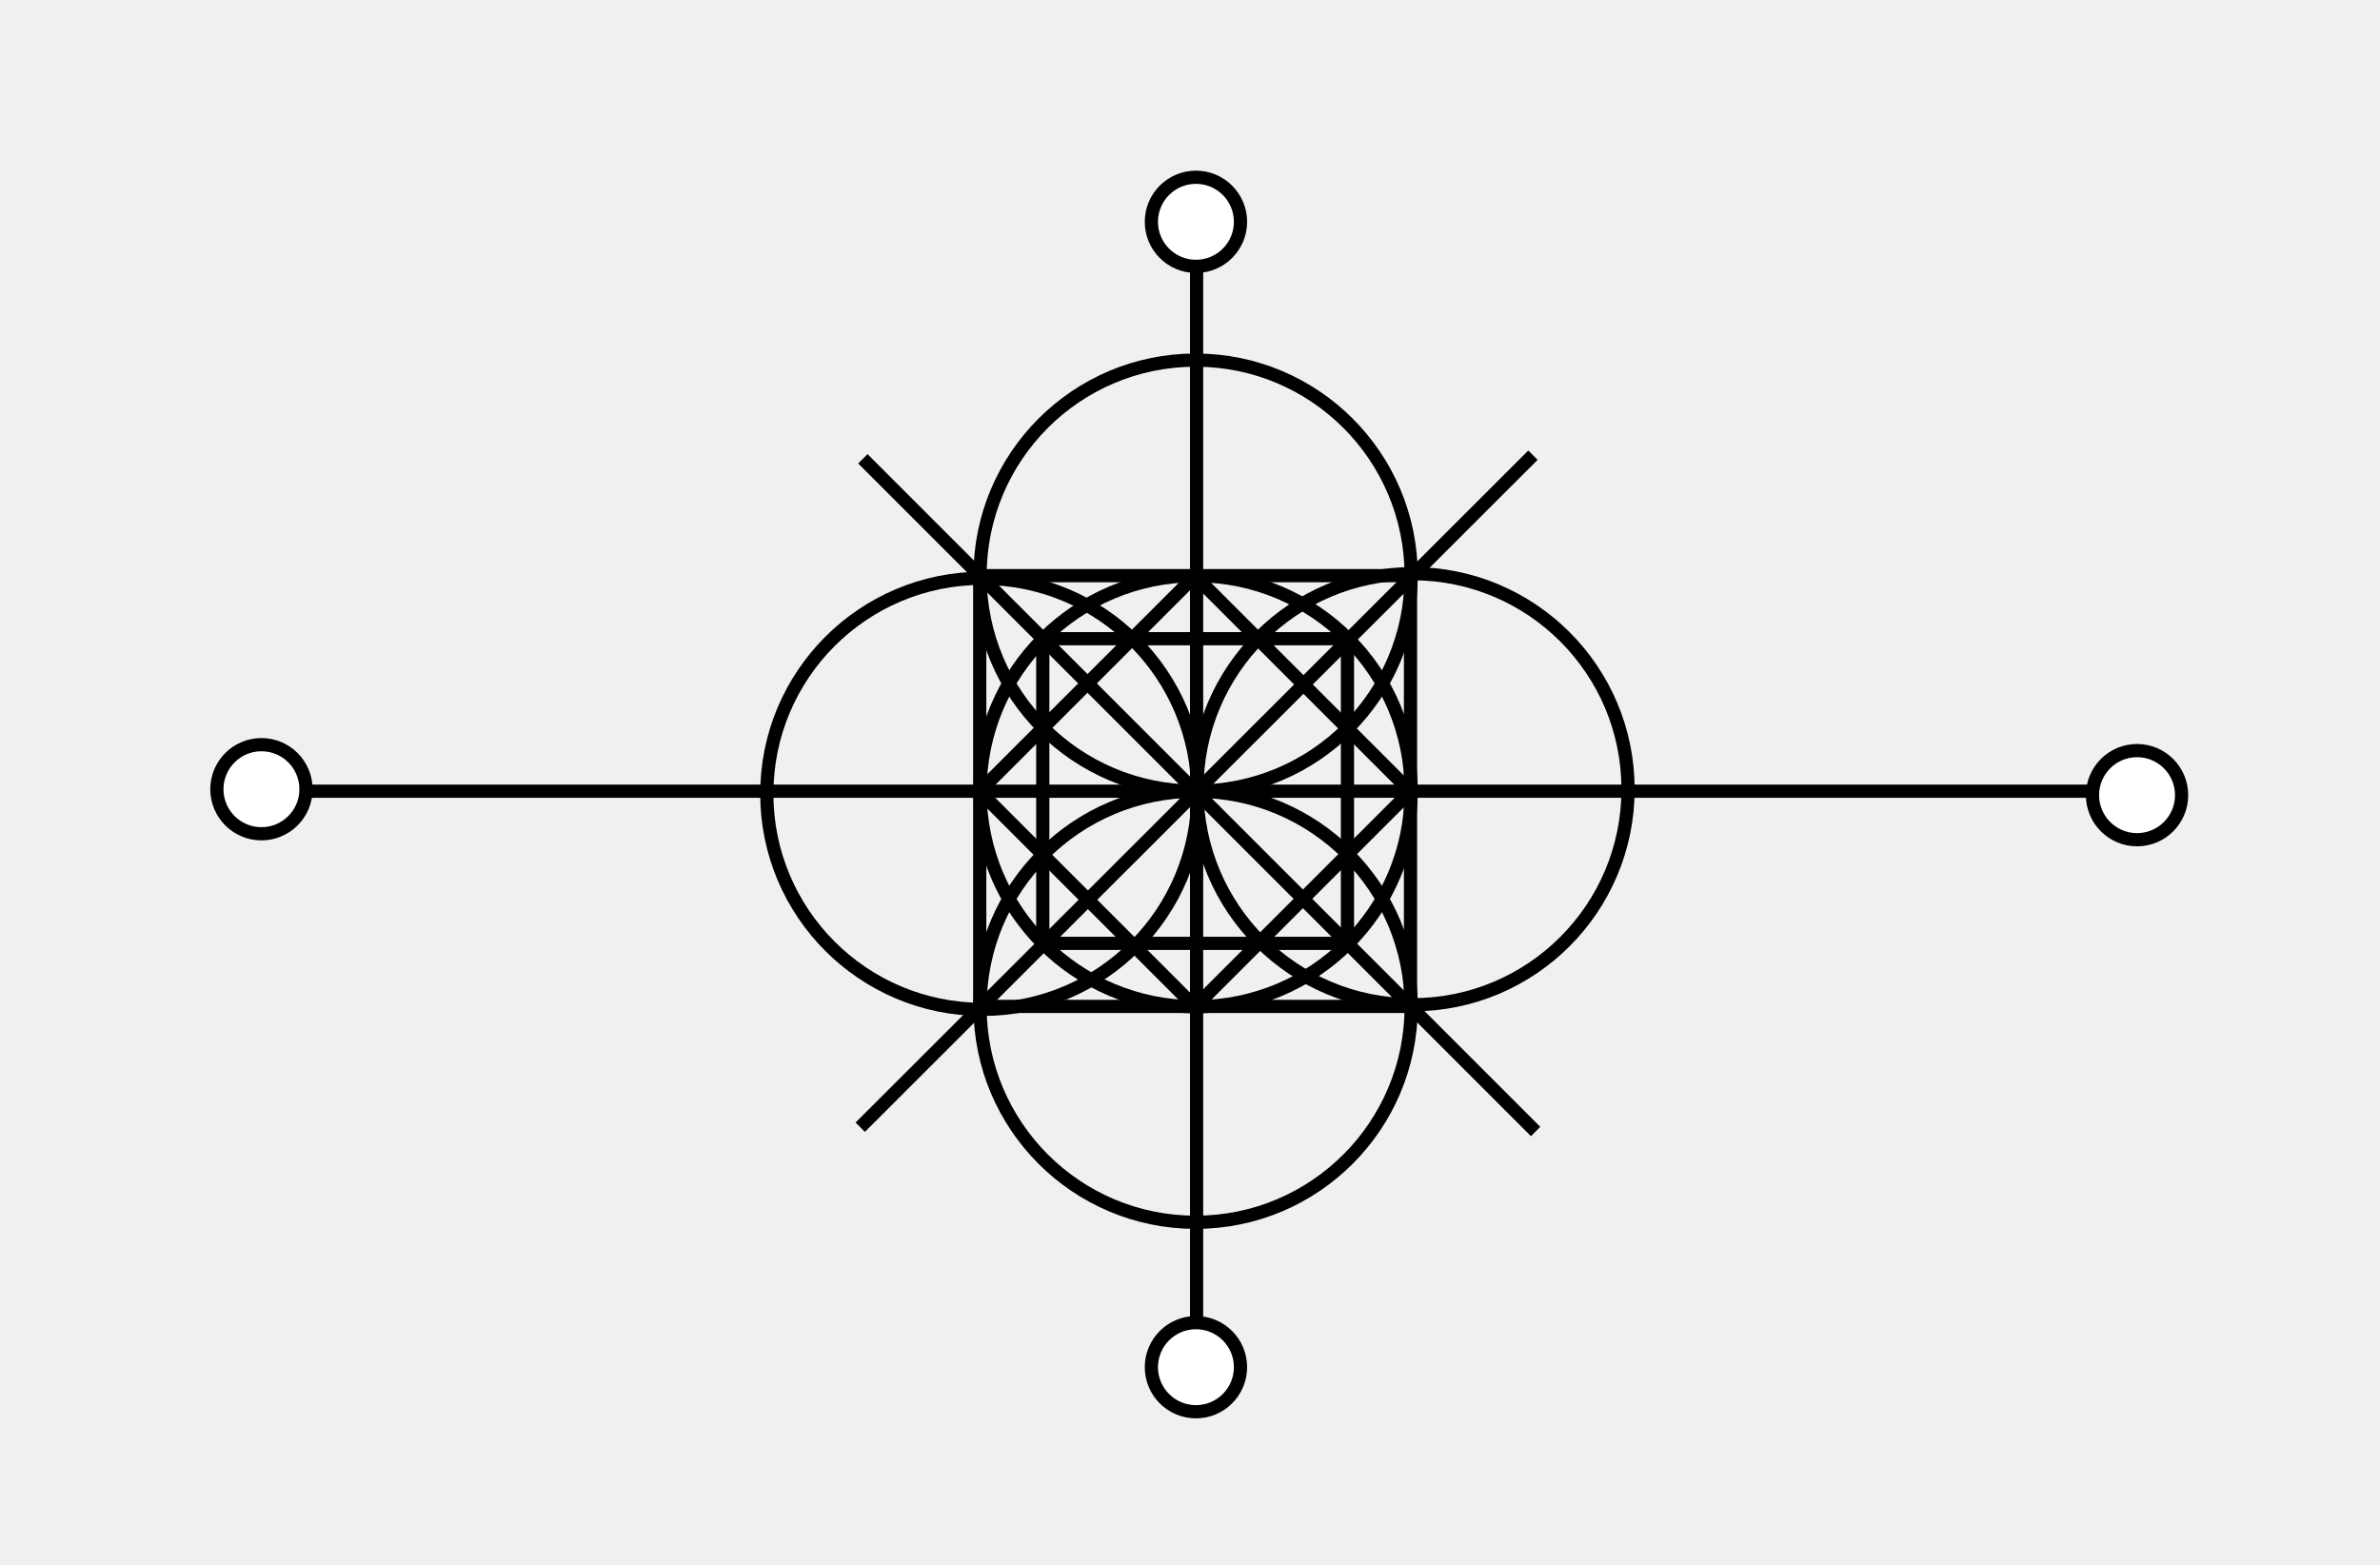
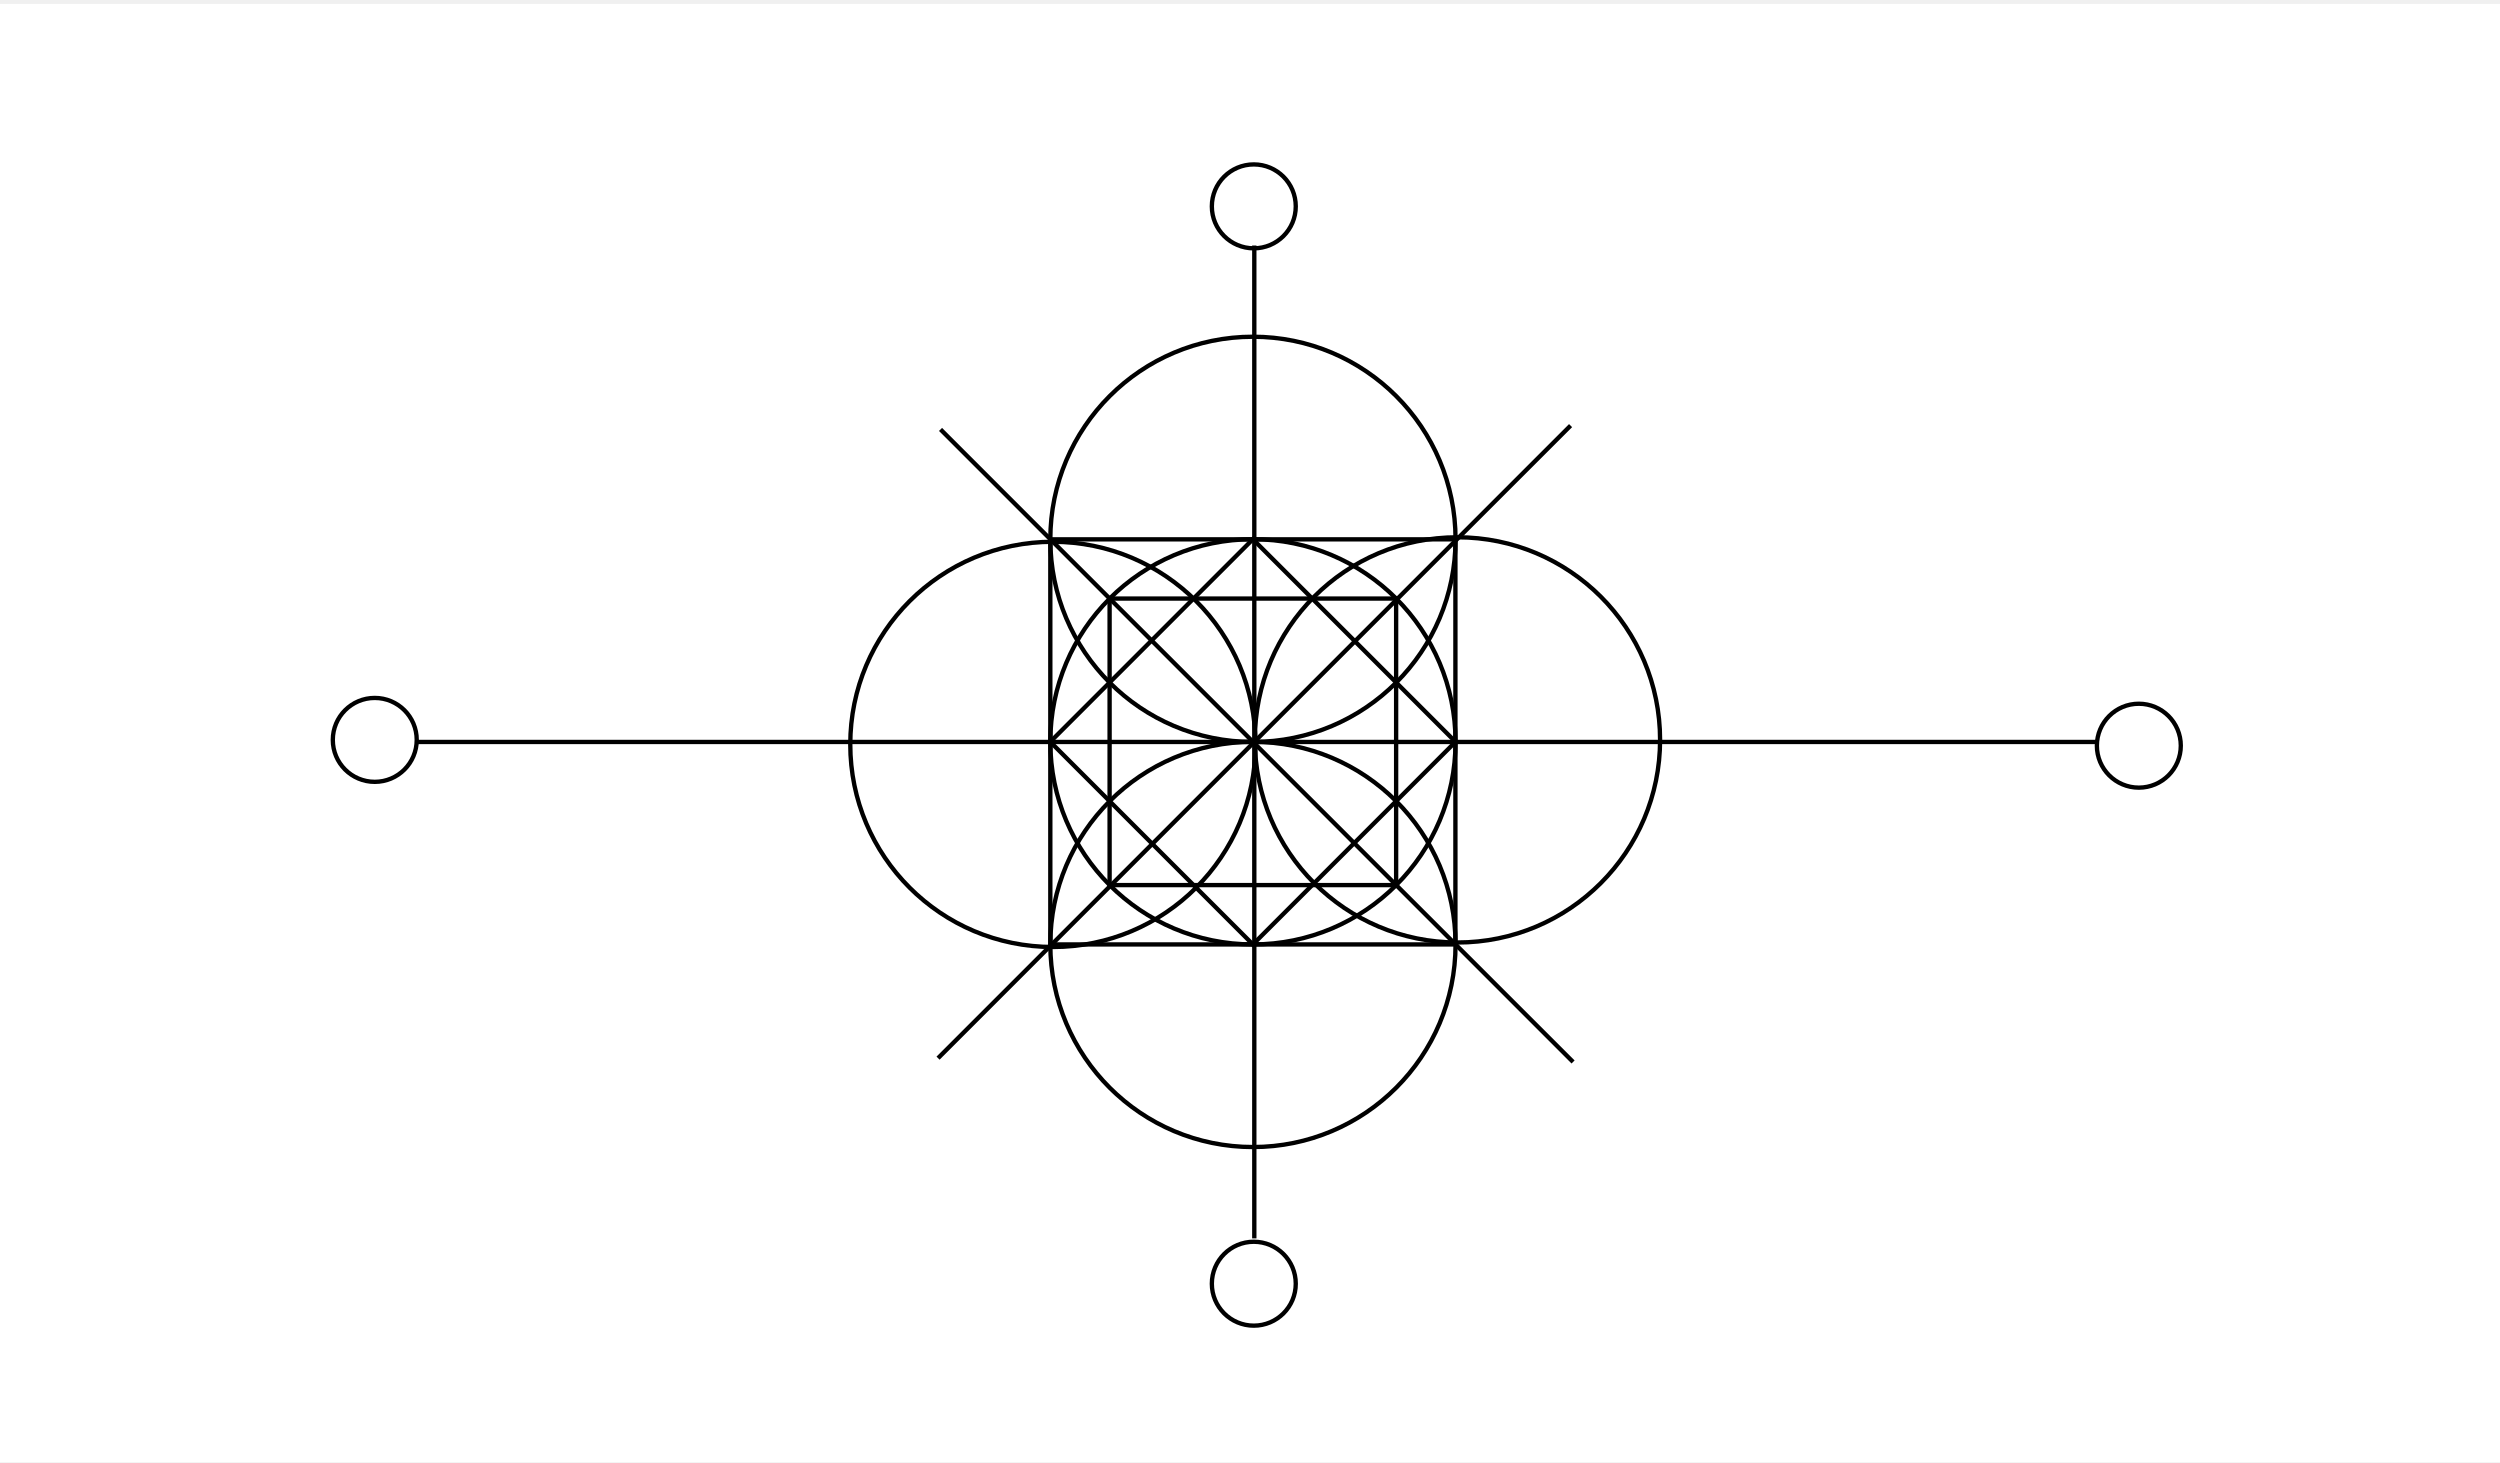
- <svg xmlns="http://www.w3.org/2000/svg" version="1.1" id="Layer_1" x="0px" y="0px" viewBox="-96 237.9 721 474" enable-background="new -96 237.9 721 474" xml:space="preserve">
+ <svg xmlns="http://www.w3.org/2000/svg" viewBox="0 0 2304.23 1347.73">
+   <g id="solid_BG" data-name="solid BG">
+     <rect y="3.6" width="2304.23" height="1344.13" style="fill:#fff" />
+   </g>
  <g id="pattern">
-     <rect x="200.8" y="412.3" fill="none" stroke="#000000" stroke-width="4" stroke-miterlimit="10" width="130.5" height="130.5" />
-     <line fill="none" stroke="#000000" stroke-width="4" stroke-miterlimit="10" x1="164.6" y1="579.4" x2="368.4" y2="375.8" />
-     <line fill="none" stroke="#000000" stroke-width="4" stroke-miterlimit="10" x1="165.4" y1="376.9" x2="369.2" y2="580.7" />
-     <line fill="none" stroke="#000000" stroke-width="4" stroke-miterlimit="10" x1="538.3" y1="477.6" x2="-3.3" y2="477.6" />
-     <line fill="none" stroke="#000000" stroke-width="4" stroke-miterlimit="10" x1="266.5" y1="637.5" x2="266.5" y2="317.6" />
-     <circle fill="none" stroke="#000000" stroke-width="4" stroke-miterlimit="10" cx="266.2" cy="477.6" r="65.3" />
-     <circle fill="none" stroke="#000000" stroke-width="4" stroke-miterlimit="10" cx="266.2" cy="412.3" r="65.3" />
-     <circle fill="none" stroke="#000000" stroke-width="4" stroke-miterlimit="10" cx="266.2" cy="542.9" r="65.3" />
-     <circle fill="none" stroke="#000000" stroke-width="4" stroke-miterlimit="10" cx="331.9" cy="477" r="65.3" />
-     <circle fill="none" stroke="#000000" stroke-width="4" stroke-miterlimit="10" cx="201.6" cy="478.4" r="65.3" />
-     <rect x="219.9" y="431.4" fill="none" stroke="#000000" stroke-width="4" stroke-miterlimit="10" width="92.3" height="92.3" />
-     <rect x="219.9" y="431.5" transform="matrix(0.7071 0.7071 -0.7071 0.7071 415.6237 -48.2098)" fill="none" stroke="#000000" stroke-width="4" stroke-miterlimit="10" width="92.3" height="92.3" />
-     <circle fill="#FFFFFF" stroke="#000000" stroke-width="4" stroke-miterlimit="10" cx="-16.8" cy="477" r="13.5" />
-     <circle fill="#FFFFFF" stroke="#000000" stroke-width="4" stroke-miterlimit="10" cx="551.4" cy="478.8" r="13.5" />
-     <circle fill="#FFFFFF" stroke="#000000" stroke-width="4" stroke-miterlimit="10" cx="266.3" cy="305.1" r="13.5" />
-     <circle fill="#FFFFFF" stroke="#000000" stroke-width="4" stroke-miterlimit="10" cx="266.3" cy="652.1" r="13.5" />
+     <rect x="968.07" y="497.11" width="373.37" height="373.37" style="fill:none;stroke:#000;stroke-miterlimit:10;stroke-width:4px" />
+     <line x1="864.58" y1="975.3" x2="1447.59" y2="392.29" style="fill:none;stroke:#000;stroke-miterlimit:10;stroke-width:4px" />
+     <line x1="866.88" y1="395.8" x2="1449.89" y2="978.81" style="fill:none;stroke:#000;stroke-miterlimit:10;stroke-width:4px" />
+     <line x1="1933.73" y1="683.86" x2="384.09" y2="683.86" style="fill:none;stroke:#000;stroke-miterlimit:10;stroke-width:4px" />
+     <line x1="1156.08" y1="1141.42" x2="1156.08" y2="226.29" style="fill:none;stroke:#000;stroke-miterlimit:10;stroke-width:4px" />
+     <circle cx="1154.82" cy="683.74" r="186.74" style="fill:none;stroke:#000;stroke-miterlimit:10;stroke-width:4px" />
+     <circle cx="1154.82" cy="497.11" r="186.74" style="fill:none;stroke:#000;stroke-miterlimit:10;stroke-width:4px" />
+     <circle cx="1154.82" cy="870.48" r="186.74" style="fill:none;stroke:#000;stroke-miterlimit:10;stroke-width:4px" />
+     <circle cx="1343.34" cy="681.95" r="186.74" style="fill:none;stroke:#000;stroke-miterlimit:10;stroke-width:4px" />
+     <circle cx="970.43" cy="686.1" r="186.74" style="fill:none;stroke:#000;stroke-miterlimit:10;stroke-width:4px" />
+     <rect x="1022.71" y="551.69" width="264.09" height="264.09" style="fill:none;stroke:#000;stroke-miterlimit:10;stroke-width:4px" />
+     <rect x="975.42" y="497.84" width="264.09" height="264.09" transform="translate(817.06 -544.76) rotate(45)" style="fill:none;stroke:#000;stroke-miterlimit:10;stroke-width:4px" />
+     <circle cx="345.42" cy="681.95" r="38.67" style="fill:none;stroke:#000;stroke-miterlimit:10;stroke-width:4px" />
+     <circle cx="1971.35" cy="687.3" r="38.67" style="fill:none;stroke:#000;stroke-miterlimit:10;stroke-width:4px" />
+     <circle cx="1155.62" cy="190.21" r="38.67" style="fill:none;stroke:#000;stroke-miterlimit:10;stroke-width:4px" />
+     <circle cx="1155.62" cy="1183.18" r="38.67" style="fill:none;stroke:#000;stroke-miterlimit:10;stroke-width:4px" />
+     <text x="47.29" y="53.85" />
  </g>
</svg>
